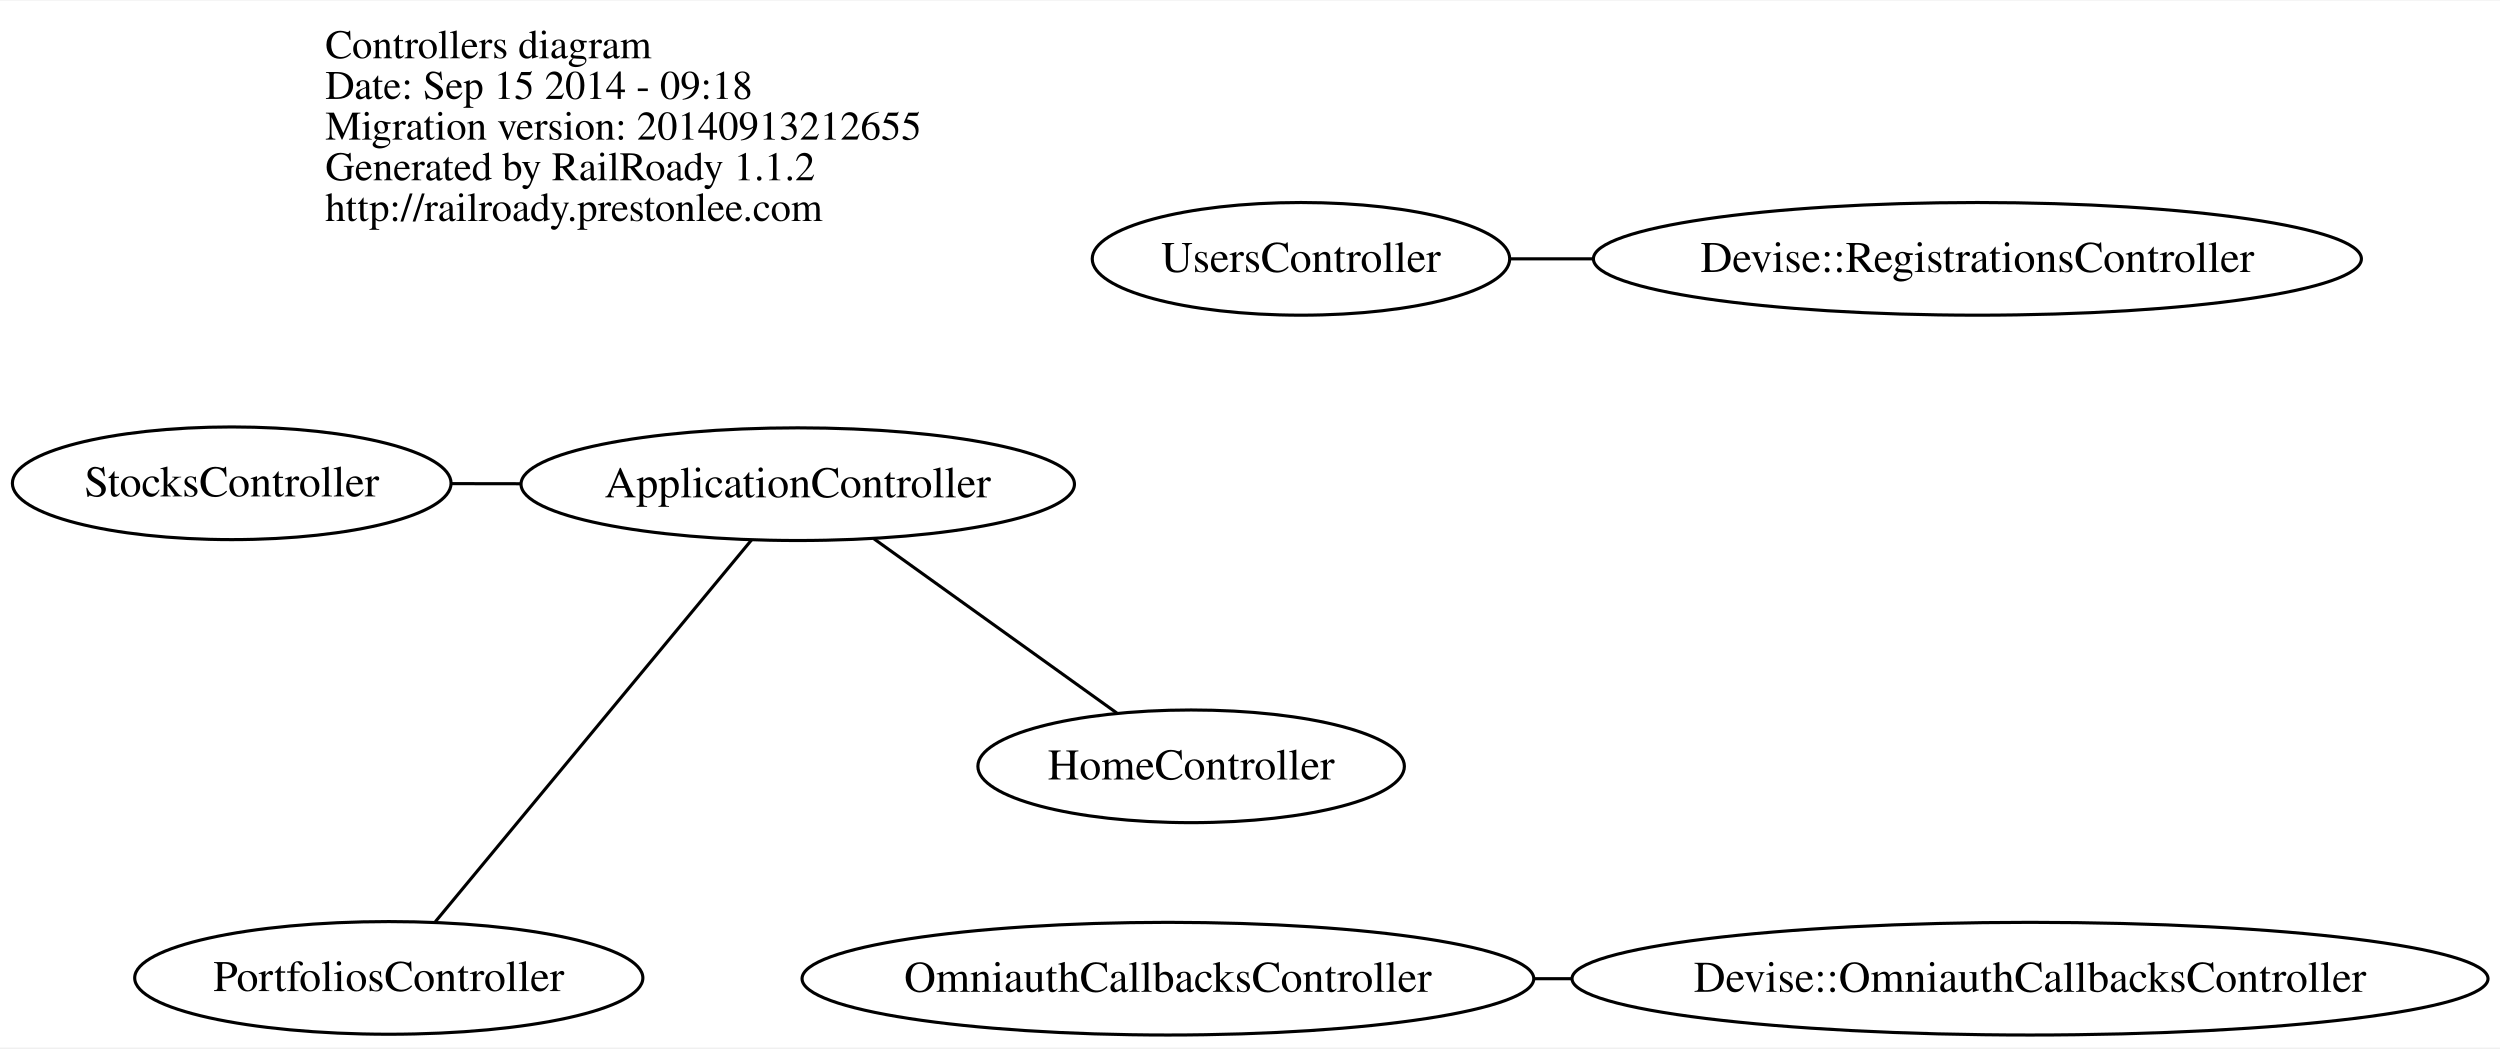
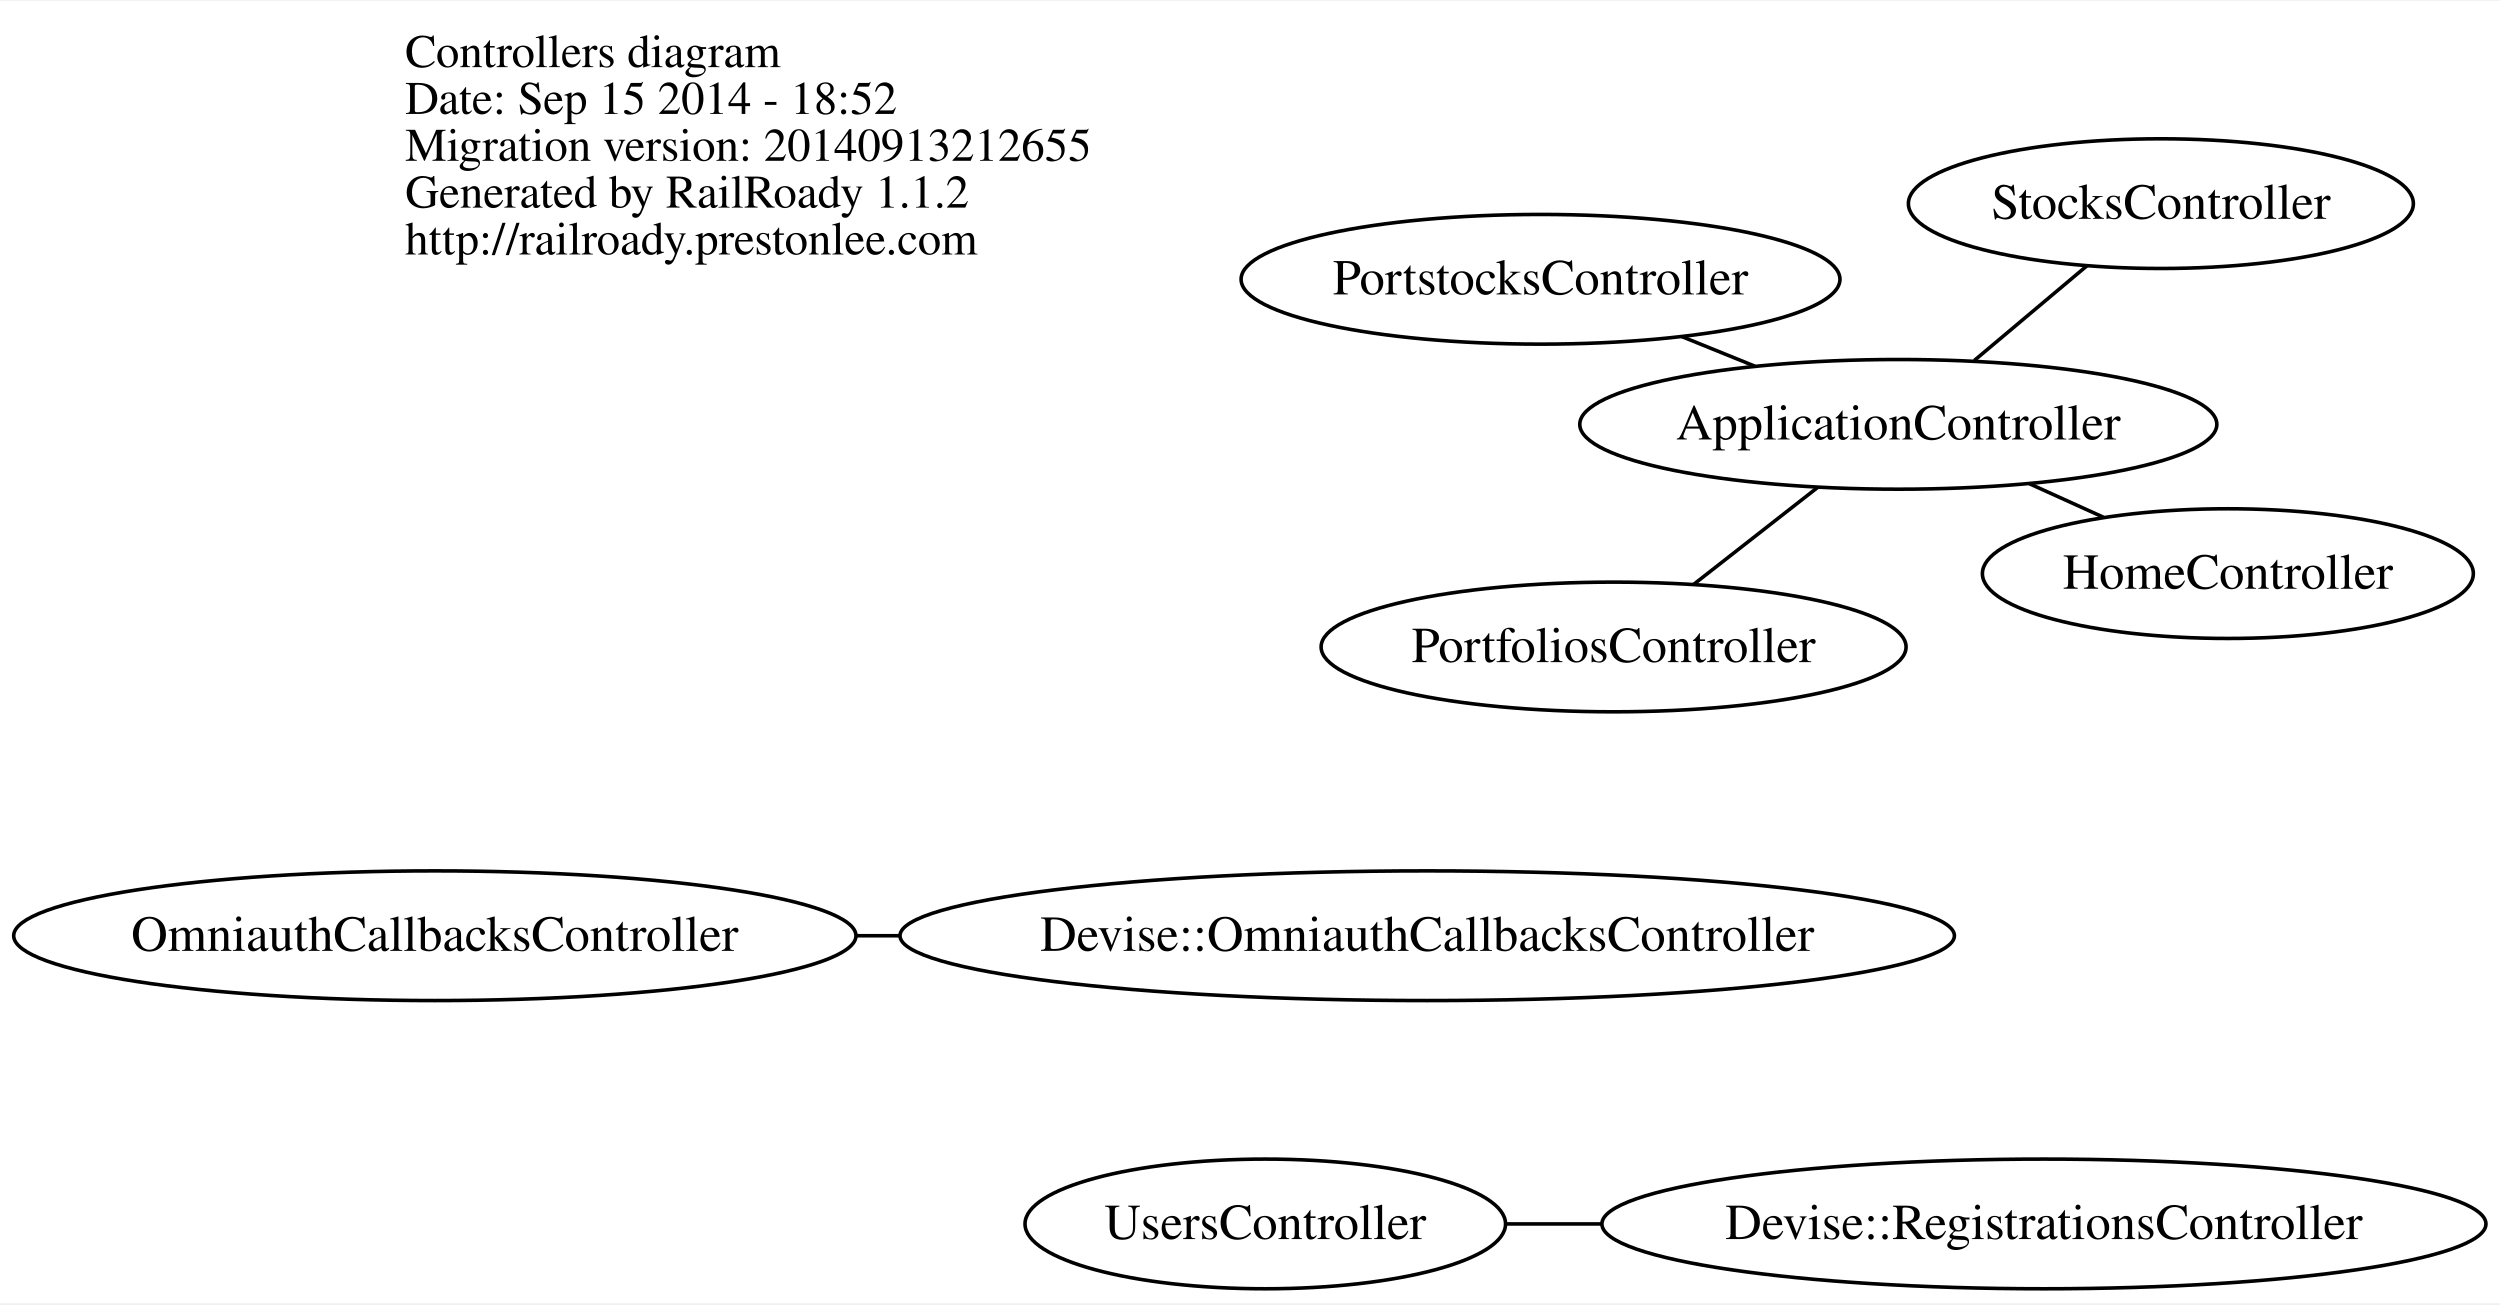
- <svg xmlns="http://www.w3.org/2000/svg" width="799pt" height="335pt" viewBox="0.00 0.00 798.80 334.50">
-   <g id="graph0" class="graph" transform="scale(1 1) rotate(0) translate(233.627 215.5)">
-     <polygon fill="white" stroke="none" points="-233.627,119 -233.627,-215.5 565.176,-215.5 565.176,119 -233.627,119" />
+ <svg xmlns="http://www.w3.org/2000/svg" width="694pt" height="362pt" viewBox="0.00 0.00 693.94 361.50">
+   <g id="graph0" class="graph" transform="scale(1 1) rotate(0) translate(284.154 257.5)">
+     <polygon fill="white" stroke="none" points="-284.154,104 -284.154,-257.5 409.79,-257.5 409.79,104 -284.154,104" />
    <g id="node1" class="node">
-       <text text-anchor="start" x="-129.688" y="-197.1" font-family="Times,serif" font-size="13.00">Controllers diagram</text>
-       <text text-anchor="start" x="-129.688" y="-184.1" font-family="Times,serif" font-size="13.00">Date: Sep 15 2014 - 09:18</text>
-       <text text-anchor="start" x="-129.688" y="-171.1" font-family="Times,serif" font-size="13.00">Migration version: 20140913212655</text>
-       <text text-anchor="start" x="-129.688" y="-158.1" font-family="Times,serif" font-size="13.00">Generated by RailRoady 1.1.2</text>
-       <text text-anchor="start" x="-129.688" y="-145.1" font-family="Times,serif" font-size="13.00">http://railroady.prestonlee.com</text>
+       <text text-anchor="start" x="-171.688" y="-239.1" font-family="Times,serif" font-size="13.00">Controllers diagram</text>
+       <text text-anchor="start" x="-171.688" y="-226.1" font-family="Times,serif" font-size="13.00">Date: Sep 15 2014 - 18:52</text>
+       <text text-anchor="start" x="-171.688" y="-213.1" font-family="Times,serif" font-size="13.00">Migration version: 20140913212655</text>
+       <text text-anchor="start" x="-171.688" y="-200.1" font-family="Times,serif" font-size="13.00">Generated by RailRoady 1.1.2</text>
+       <text text-anchor="start" x="-171.688" y="-187.1" font-family="Times,serif" font-size="13.00">http://railroady.prestonlee.com</text>
    </g>
    <g id="node2" class="node">
-       <ellipse fill="none" stroke="black" cx="21.267" cy="-61.003" rx="88.417" ry="18" />
-       <text text-anchor="middle" x="21.267" y="-56.803" font-family="Times,serif" font-size="14.00">ApplicationController</text>
+       <ellipse fill="none" stroke="black" cx="242.77" cy="-139.945" rx="88.417" ry="18" />
+       <text text-anchor="middle" x="242.77" y="-135.745" font-family="Times,serif" font-size="14.00">ApplicationController</text>
    </g>
    <g id="node3" class="node">
-       <ellipse fill="none" stroke="black" cx="146.963" cy="29.146" rx="68.137" ry="18" />
-       <text text-anchor="middle" x="146.963" y="33.346" font-family="Times,serif" font-size="14.00">HomeController</text>
+       <ellipse fill="none" stroke="black" cx="334.249" cy="-98.514" rx="68.137" ry="18" />
+       <text text-anchor="middle" x="334.249" y="-94.314" font-family="Times,serif" font-size="14.00">HomeController</text>
    </g>
    <g id="edge1" class="edge">
-       <path fill="none" stroke="black" d="M45.502,-43.621C67.903,-27.556 100.988,-3.827 123.228,12.123" />
+       <path fill="none" stroke="black" d="M279.188,-123.452C285.964,-120.383 293.025,-117.185 299.742,-114.143" />
    </g>
    <g id="node5" class="node">
-       <ellipse fill="none" stroke="black" cx="-109.405" cy="96.754" rx="81.185" ry="18" />
-       <text text-anchor="middle" x="-109.405" y="100.954" font-family="Times,serif" font-size="14.00">PortfoliosController</text>
+       <ellipse fill="none" stroke="black" cx="163.741" cy="-78.152" rx="81.185" ry="18" />
+       <text text-anchor="middle" x="163.741" y="-73.952" font-family="Times,serif" font-size="14.00">PortfoliosController</text>
    </g>
    <g id="edge3" class="edge">
-       <path fill="none" stroke="black" d="M6.531,-43.213C-18.566,-12.914 -69.327,48.368 -94.523,78.787" />
+       <path fill="none" stroke="black" d="M220.335,-122.403C209.565,-113.982 196.7,-103.923 185.959,-95.524" />
    </g>
    <g id="node6" class="node">
-       <ellipse fill="none" stroke="black" cx="-159.585" cy="-61.29" rx="70.084" ry="18" />
-       <text text-anchor="middle" x="-159.585" y="-57.09" font-family="Times,serif" font-size="14.00">StocksController</text>
+       <ellipse fill="none" stroke="black" cx="143.459" cy="-180.209" rx="83.115" ry="18" />
+       <text text-anchor="middle" x="143.459" y="-176.009" font-family="Times,serif" font-size="14.00">PortstocksController</text>
    </g>
    <g id="edge4" class="edge">
-       <path fill="none" stroke="black" d="M-67.04,-61.143C-74.572,-61.155 -82.123,-61.167 -89.485,-61.179" />
+       <path fill="none" stroke="black" d="M202.949,-156.09C196.257,-158.803 189.317,-161.617 182.642,-164.323" />
+     </g>
+     <g id="node7" class="node">
+       <ellipse fill="none" stroke="black" cx="315.657" cy="-201.21" rx="70.084" ry="18" />
+       <text text-anchor="middle" x="315.657" y="-197.01" font-family="Times,serif" font-size="14.00">StocksController</text>
+     </g>
+     <g id="edge5" class="edge">
+       <path fill="none" stroke="black" d="M263.852,-157.666C273.69,-165.935 285.357,-175.741 295.125,-183.952" />
    </g>
    <g id="node4" class="node">
-       <ellipse fill="none" stroke="black" cx="139.545" cy="97" rx="116.899" ry="18" />
-       <text text-anchor="middle" x="139.545" y="101.2" font-family="Times,serif" font-size="14.00">OmniauthCallbacksController</text>
-     </g>
-     <g id="node7" class="node">
-       <ellipse fill="none" stroke="black" cx="182.059" cy="-133" rx="66.692" ry="18" />
-       <text text-anchor="middle" x="182.059" y="-128.8" font-family="Times,serif" font-size="14.00">UsersController</text>
+       <ellipse fill="none" stroke="black" cx="-163.455" cy="2" rx="116.899" ry="18" />
+       <text text-anchor="middle" x="-163.455" y="6.2" font-family="Times,serif" font-size="14.00">OmniauthCallbacksController</text>
    </g>
    <g id="node8" class="node">
-       <ellipse fill="none" stroke="black" cx="415.005" cy="97" rx="146.34" ry="18" />
-       <text text-anchor="middle" x="415.005" y="101.2" font-family="Times,serif" font-size="14.00">Devise::OmniauthCallbacksController</text>
+       <ellipse fill="none" stroke="black" cx="67.059" cy="82" rx="66.692" ry="18" />
+       <text text-anchor="middle" x="67.059" y="86.2" font-family="Times,serif" font-size="14.00">UsersController</text>
+     </g>
+     <g id="node9" class="node">
+       <ellipse fill="none" stroke="black" cx="112.005" cy="2" rx="146.34" ry="18" />
+       <text text-anchor="middle" x="112.005" y="6.2" font-family="Times,serif" font-size="14.00">Devise::OmniauthCallbacksController</text>
    </g>
    <g id="edge2" class="edge">
-       <path fill="none" stroke="black" d="M268.806,97C264.686,97 260.575,97 256.49,97" />
+       <path fill="none" stroke="black" d="M-34.194,2C-38.314,2 -42.425,2 -46.51,2" />
    </g>
-     <g id="node9" class="node">
-       <ellipse fill="none" stroke="black" cx="398.193" cy="-133" rx="122.695" ry="18" />
-       <text text-anchor="middle" x="398.193" y="-128.8" font-family="Times,serif" font-size="14.00">Devise::RegistrationsController</text>
+     <g id="node10" class="node">
+       <ellipse fill="none" stroke="black" cx="283.193" cy="82" rx="122.695" ry="18" />
+       <text text-anchor="middle" x="283.193" y="86.2" font-family="Times,serif" font-size="14.00">Devise::RegistrationsController</text>
    </g>
-     <g id="edge5" class="edge">
-       <path fill="none" stroke="black" d="M275.287,-133C266.259,-133 257.371,-133 248.883,-133" />
+     <g id="edge6" class="edge">
+       <path fill="none" stroke="black" d="M160.287,82C151.259,82 142.371,82 133.883,82" />
    </g>
  </g>
</svg>
